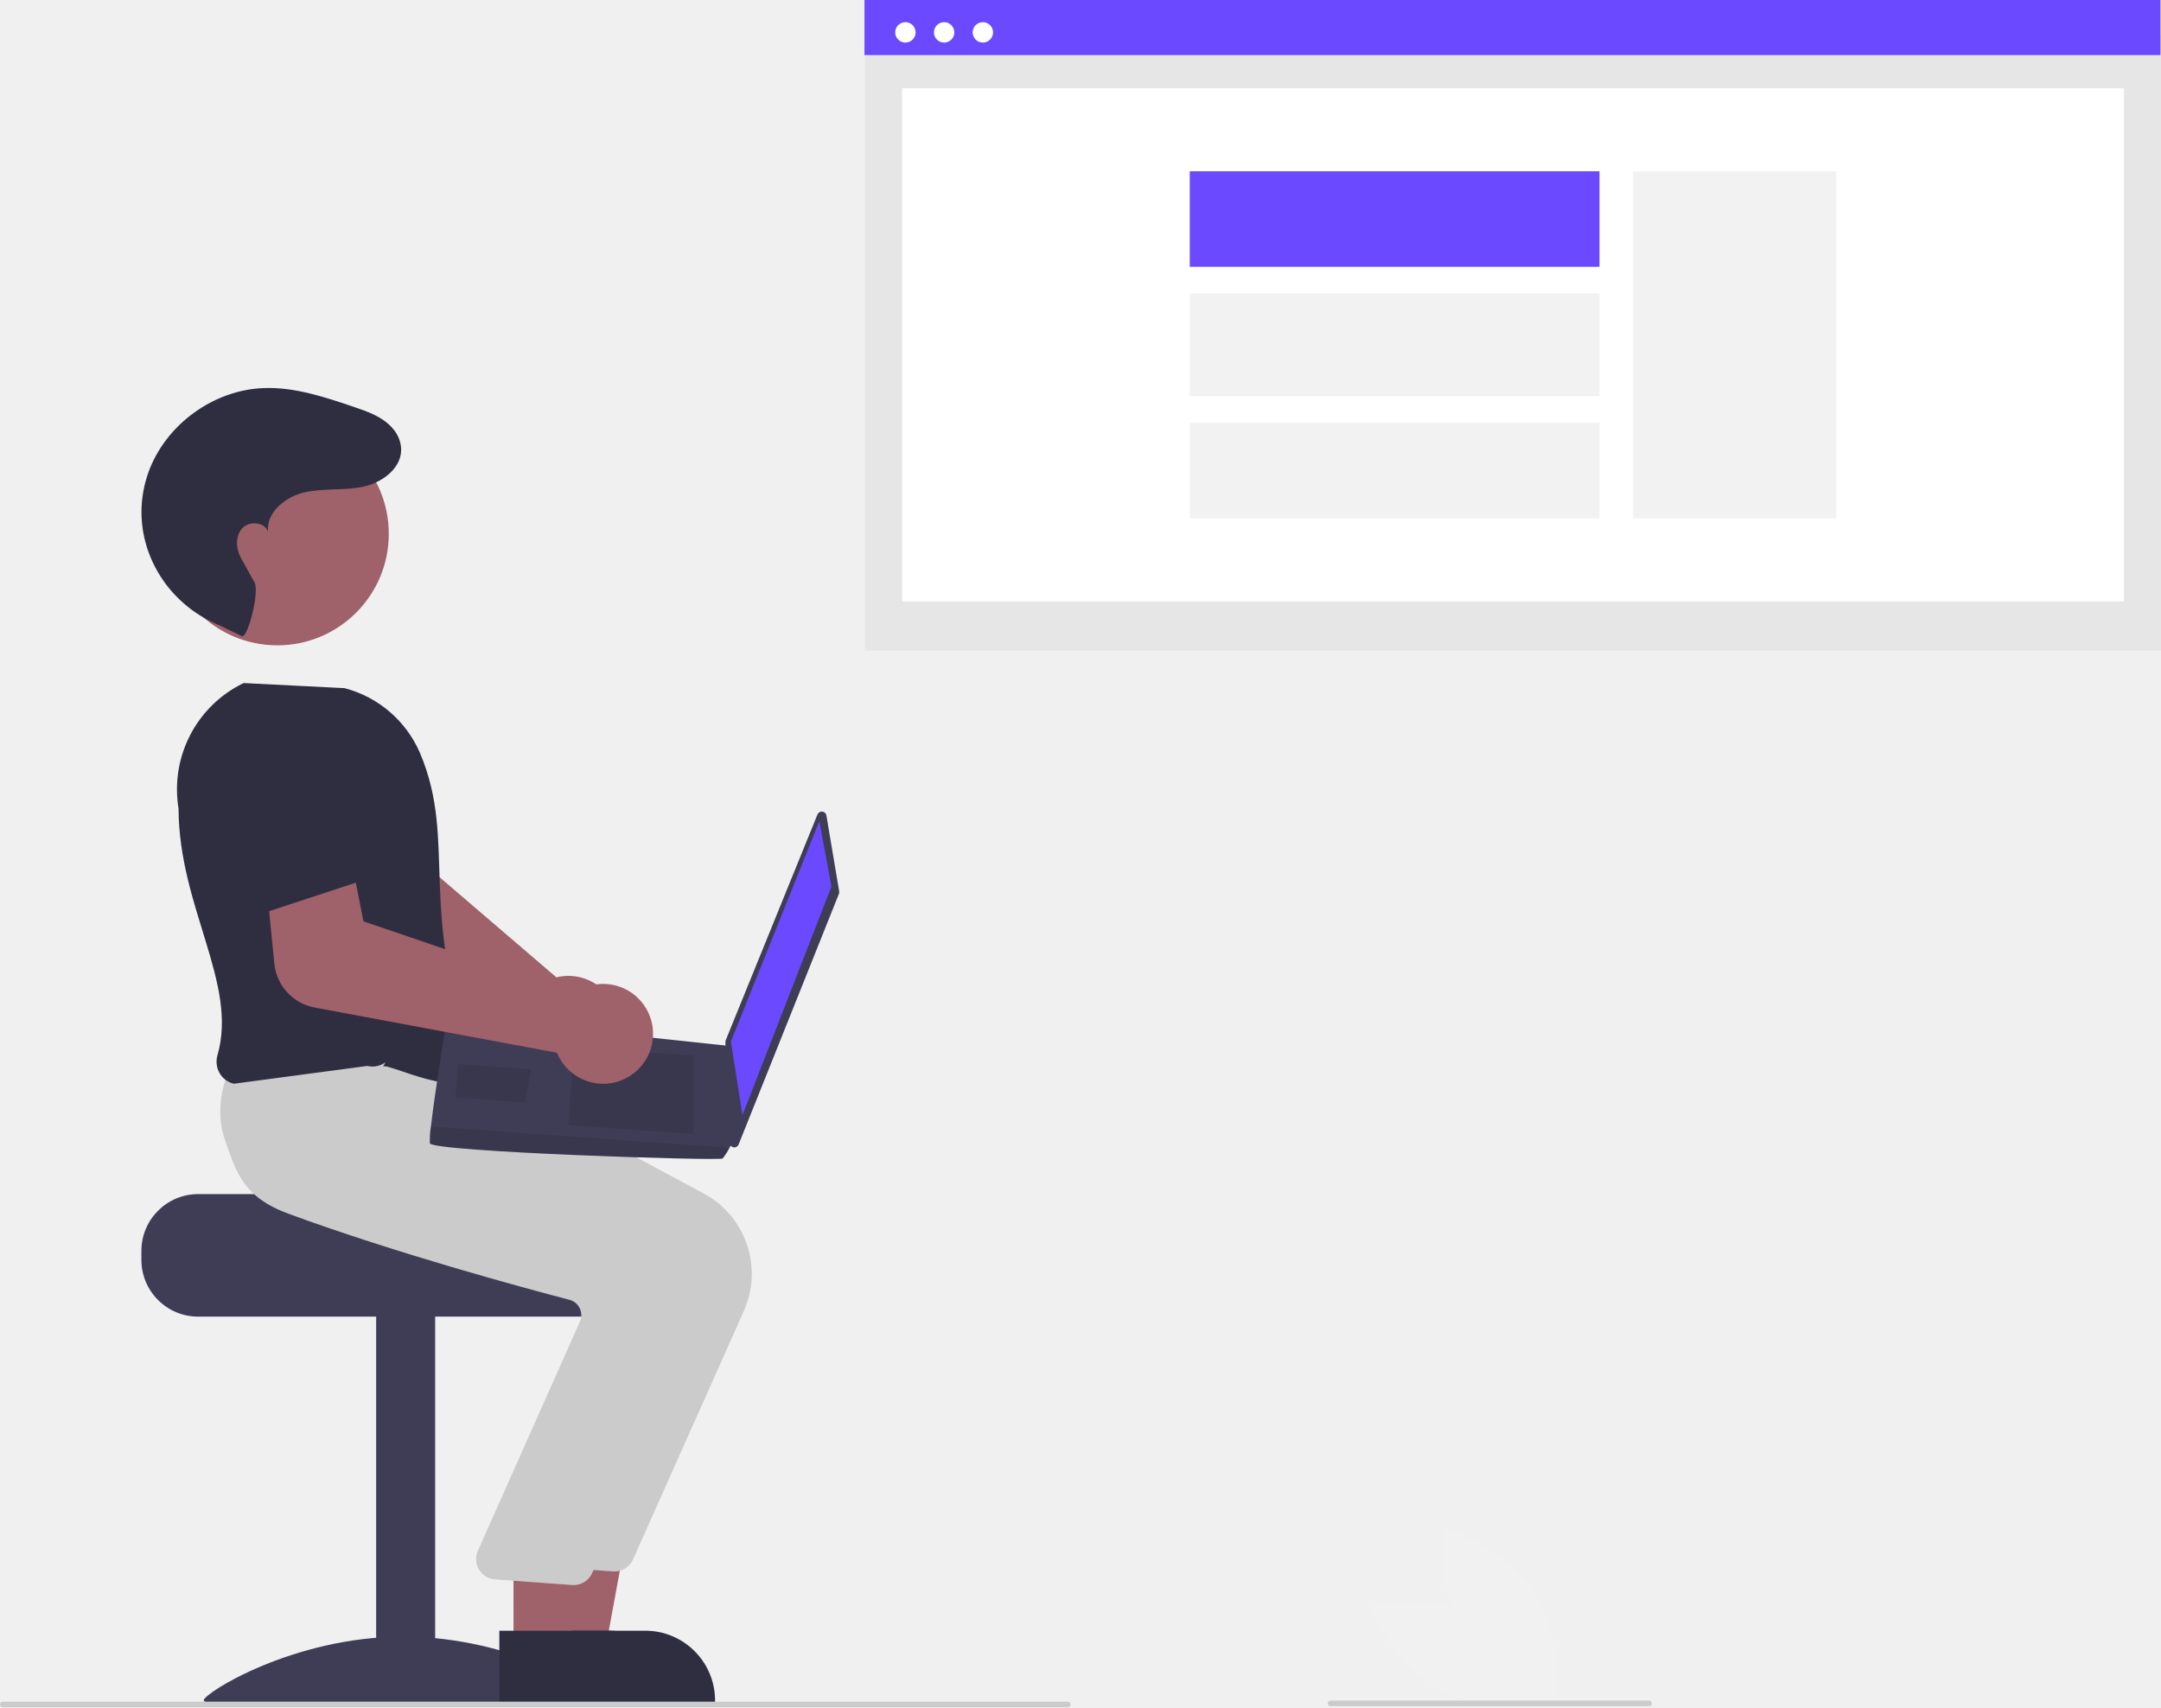
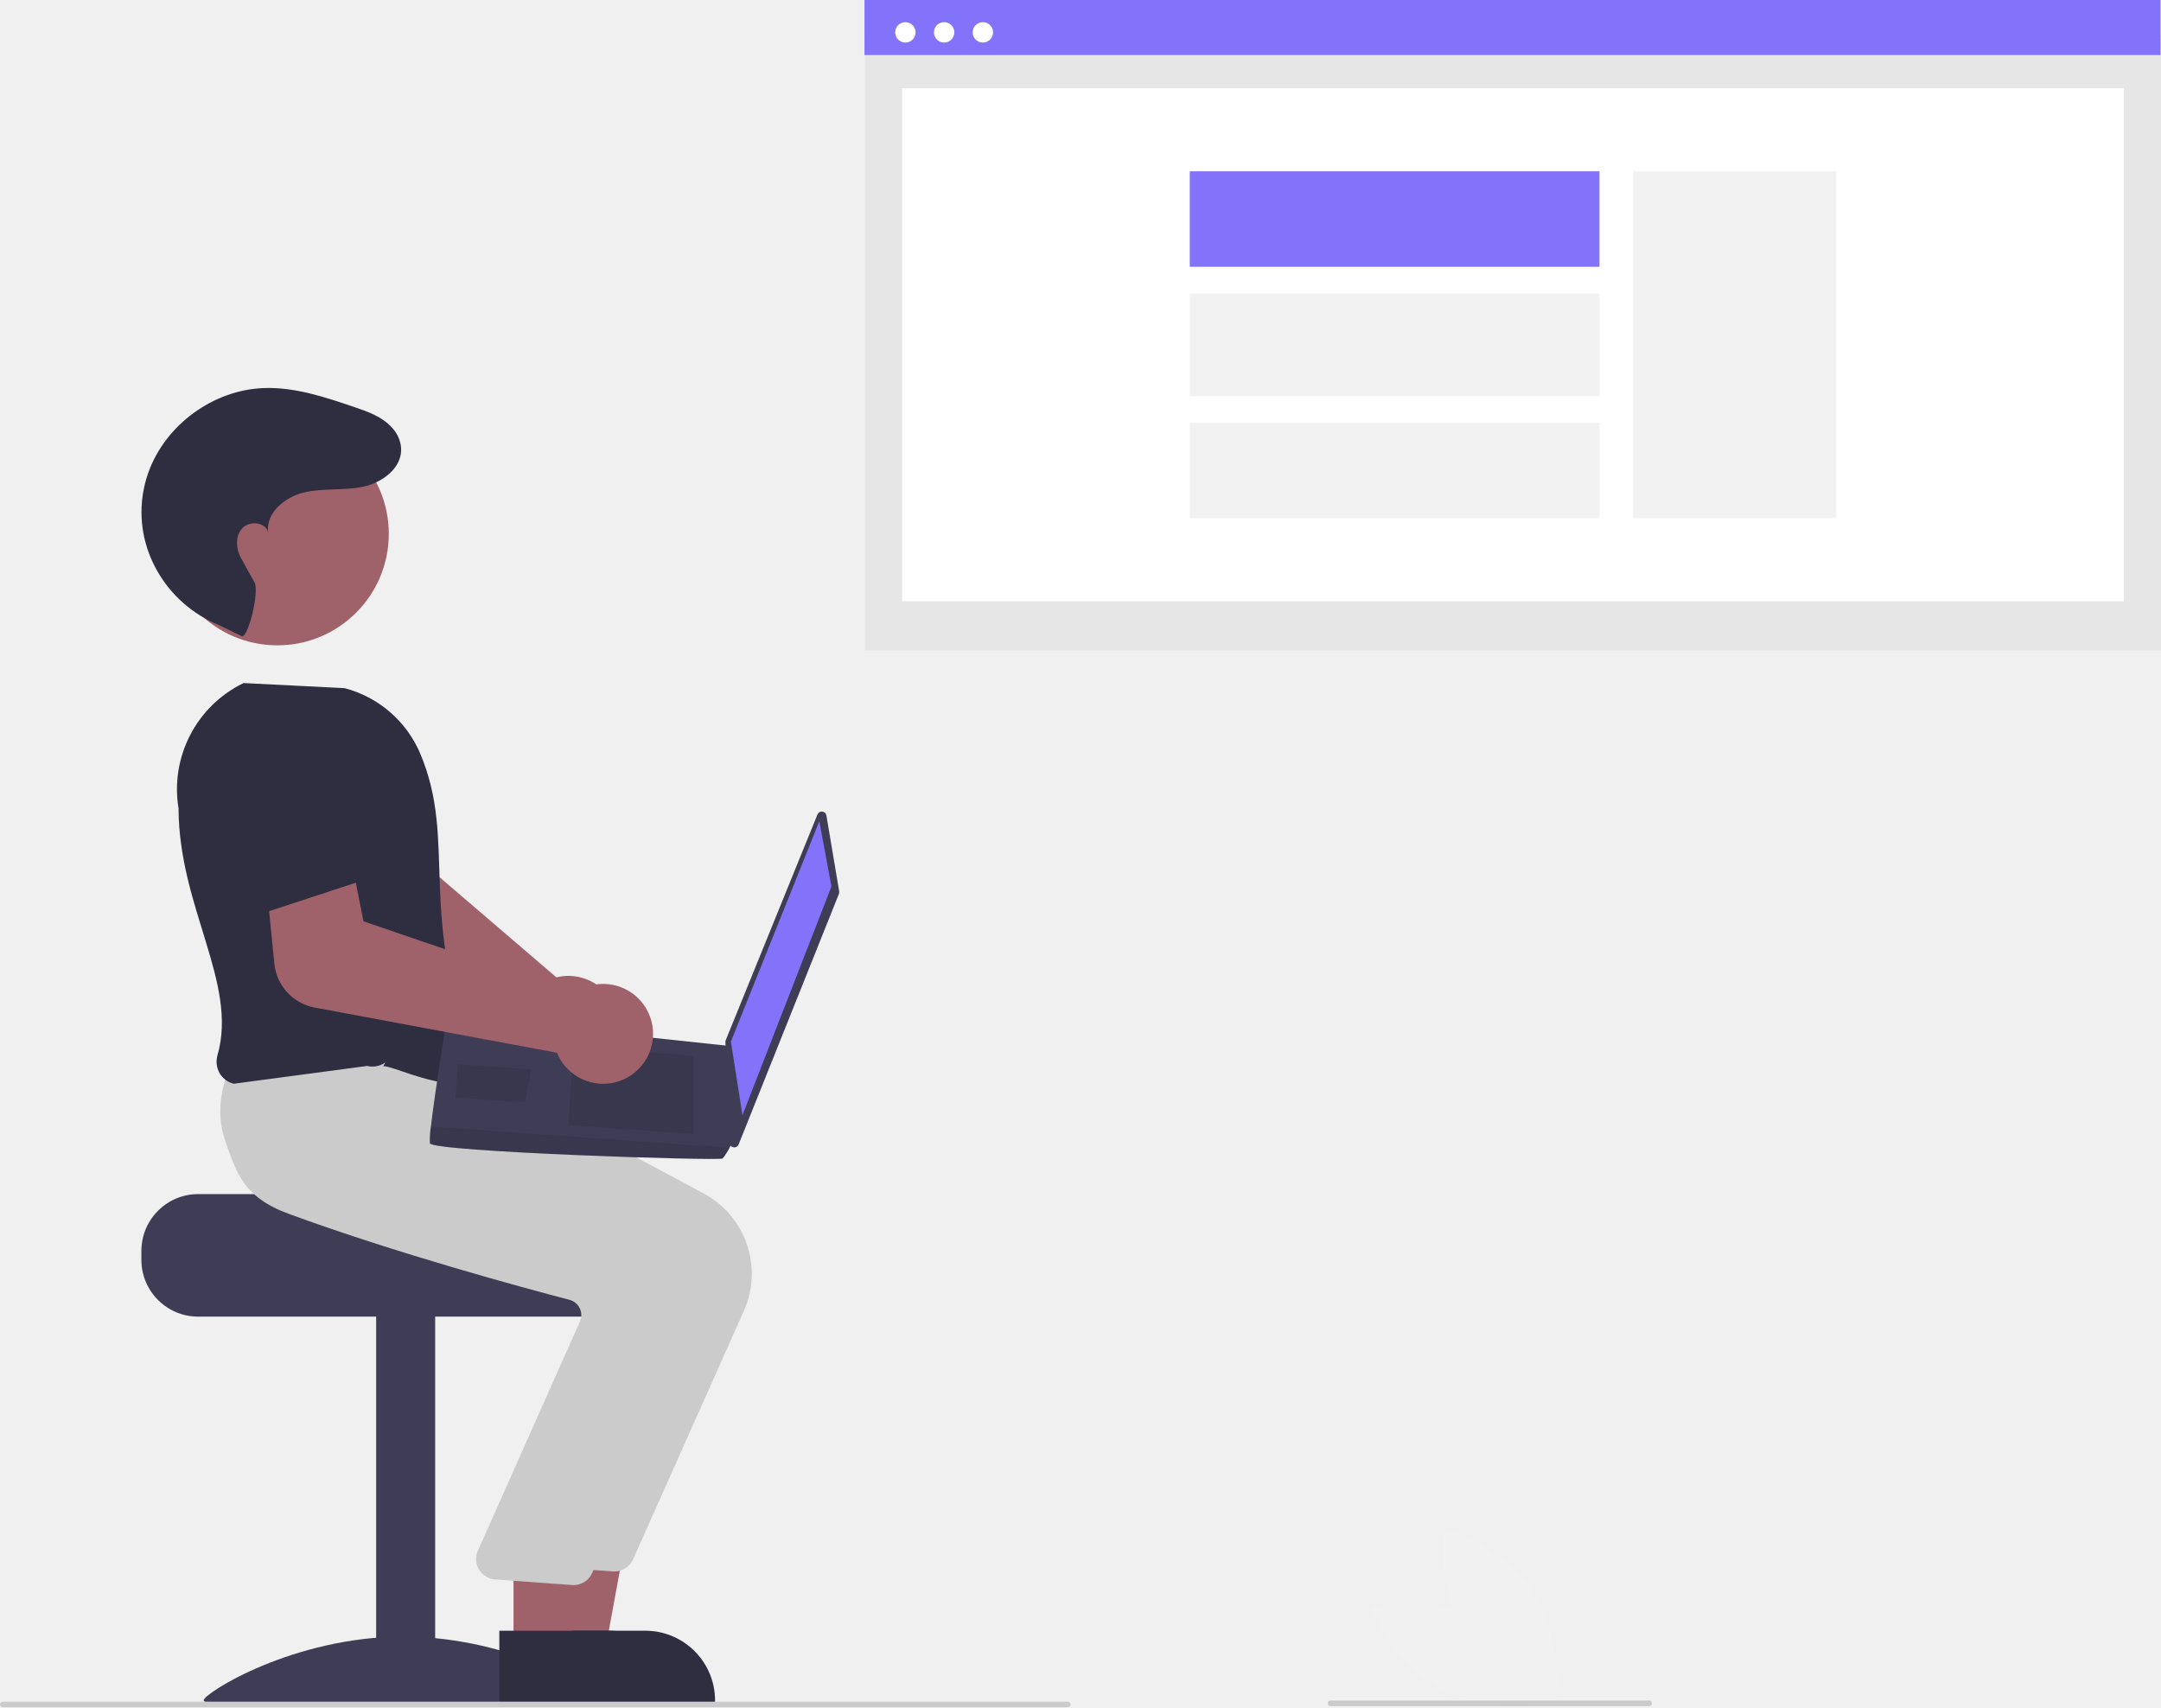
<svg xmlns="http://www.w3.org/2000/svg" data-name="Layer 1" width="773.114" height="610.804" viewBox="0 0 773.114 610.804">
  <rect id="e81a7c33-c795-457d-8abc-c4a3c260cd56" data-name="Rectangle 62" x="309.473" y="12.711" width="463.641" height="220.006" fill="#e6e6e6" />
  <rect id="be98c830-918a-42d1-b1b0-0085d5874e90" data-name="Rectangle 75" x="322.731" y="31.577" width="437.126" height="183.558" fill="#fff" />
-   <rect id="ea07d9fd-7a34-4098-acd7-056fd1871281" data-name="Rectangle 80" x="309.276" width="463.641" height="19.697" fill="#6b49ff" />
+   <rect id="ea07d9fd-7a34-4098-acd7-056fd1871281" data-name="Rectangle 80" x="309.276" width="463.641" height="19.697" fill="#8373fa" />
  <circle id="b9ed5a45-8896-4ed9-86b4-15f853c9a185" data-name="Ellipse 90" cx="323.913" cy="11.582" r="3.651" fill="#fff" />
  <circle id="a9233a38-f8ba-48e0-88f3-496fd4836d40" data-name="Ellipse 91" cx="337.77" cy="11.582" r="3.651" fill="#fff" />
  <circle id="aa82180f-a6a9-4f5f-82fc-e73106f4ad92" data-name="Ellipse 92" cx="351.627" cy="11.582" r="3.651" fill="#fff" />
  <rect x="584.272" y="61.279" width="72.676" height="124.155" fill="#f2f2f2" />
-   <rect x="425.64" y="61.277" width="146.59" height="34.175" fill="#6b49ff" />
+   <rect x="425.64" y="61.277" width="146.59" height="34.175" fill="#8373fa" />
  <rect x="425.64" y="104.969" width="146.59" height="36.771" fill="#f2f2f2" />
  <rect x="425.64" y="151.257" width="146.59" height="34.175" fill="#f2f2f2" />
  <path d="M434.646,511.7a17.867,17.867,0,0,0-19.79-17.862,17.202,17.202,0,0,0-2.348.433l-60.464-51.827,3.613-19.475-29.802-9.658-8.985,31.211a18.103,18.103,0,0,0,7.68,20.204l74.381,47.045a17.068,17.068,0,0,0,.091,1.752,17.867,17.867,0,0,0,21.691,15.502,17.382,17.382,0,0,0,2.105-.608A17.92,17.92,0,0,0,434.646,511.7Z" transform="translate(-213.4429 -144.5982)" fill="#9f616a" />
  <path d="M284.325,571.807h77.958c0,2.241,80.345,4.059,80.345,4.059a20.884,20.884,0,0,1,3.426,3.248,20.152,20.152,0,0,1,4.71,12.99v3.248A20.305,20.305,0,0,1,430.466,615.65H284.325a20.315,20.315,0,0,1-20.297-20.297v-3.248A20.326,20.326,0,0,1,284.325,571.807Z" transform="translate(-213.4429 -144.5982)" fill="#3f3d56" />
  <rect x="134.573" y="470.245" width="21.109" height="136.399" fill="#3f3d56" />
  <path d="M429.206,752.939c0,2.554-31.988.988-71.447.988s-71.447,1.566-71.447-.988,31.988-22.806,71.447-22.806S429.206,750.385,429.206,752.939Z" transform="translate(-213.4429 -144.5982)" fill="#3f3d56" />
  <polygon points="196.707 589.916 216.613 589.914 226.084 538.282 196.703 538.284 196.707 589.916" fill="#9f616a" />
  <path d="M405.072,753.811l64.189-.002v-.812a24.984,24.984,0,0,0-24.983-24.984h-.003l-39.205.002Z" transform="translate(-213.4429 -144.5982)" fill="#2f2e41" />
  <path d="M439.924,702.496l39.687-88.996a32.616,32.616,0,0,0-14.32-41.868l-86.083-46.161-39.282-3.341-36.234-3.294-.261.442c-.334.565-8.125,14.021-2.859,28.776,3.995,11.192,14.385,19.934,30.883,25.984,38.507,14.119,82.991,26.187,100.328,30.719a5.604,5.604,0,0,1,3.591,2.857,5.681,5.681,0,0,1,.319,4.545L398.822,694.997a7.307,7.307,0,0,0,6.186,9.79l27.55,2.006q.351.033.699.033A7.302,7.302,0,0,0,439.924,702.496Z" transform="translate(-213.4429 -144.5982)" fill="#cbcbcb" />
  <polygon points="183.716 589.916 203.622 589.914 213.094 538.282 183.713 538.284 183.716 589.916" fill="#9f616a" />
  <path d="M392.082,753.811l64.189-.002v-.812a24.984,24.984,0,0,0-24.983-24.984h-.003l-39.205.002Z" transform="translate(-213.4429 -144.5982)" fill="#2f2e41" />
  <path d="M425.31,707.367l39.687-88.996a32.616,32.616,0,0,0-14.32-41.868l-86.083-46.161-39.282-3.341-28.381-2.462.004-.389c-.334.565-8.125,14.021-2.859,28.776,3.995,11.192,6.266,19.934,22.764,25.984,38.507,14.119,82.991,26.187,100.328,30.719a5.604,5.604,0,0,1,3.591,2.857,5.681,5.681,0,0,1,.319,4.545L384.208,699.868a7.307,7.307,0,0,0,6.186,9.79l27.55,2.006q.351.033.699.033A7.302,7.302,0,0,0,425.31,707.367Z" transform="translate(-213.4429 -144.5982)" fill="#cbcbcb" />
  <path d="M350.517,526.163c1.903-1.346,29.228,12.99,34.1,1.624-22.733-56.833-7.068-81.374-20.993-113.965a40.581,40.581,0,0,0-26.901-23.025l-36.129-1.824-.187.09a42.227,42.227,0,0,0-23.089,44.798c.129,35.469,21.35,62.521,13.93,88.247a8.317,8.317,0,0,0,.786,6.468,7.931,7.931,0,0,0,5.059,3.749l47.705-6.364a8.061,8.061,0,0,0,6.522-1.262Z" transform="translate(-213.4429 -144.5982)" fill="#2f2e41" />
  <circle cx="99.209" cy="190.998" r="39.882" fill="#9f616a" />
  <path d="M299.948,372.203c2.119.927,6.458-15.958,4.515-19.335-2.891-5.022-2.72-4.986-4.639-8.309s-2.348-7.871.137-10.794,8.236-2.536,9.37,1.13c-.73-6.963,6.157-12.559,12.979-14.132s14.017-.596,20.877-1.996c7.961-1.624,16.243-8.297,13.067-17.051a12.33,12.33,0,0,0-2.405-3.952c-3.67-4.126-8.803-5.888-13.822-7.591-10.441-3.544-21.168-7.132-32.187-6.741-18.105.643-35.22,13.159-41.32,30.218a42.473,42.473,0,0,0-1.759,6.536c-3.782,20.337,8.028,40.397,27.209,48.141Z" transform="translate(-213.4429 -144.5982)" fill="#2f2e41" />
  <path d="M509.097,436.337l4.573,27.156a1.672,1.672,0,0,1-.096.899l-35.88,89.653a1.672,1.672,0,0,1-3.222-.551l-1.52-36.027a1.672,1.672,0,0,1,.121-.7l32.827-80.782a1.672,1.672,0,0,1,3.197.352Z" transform="translate(-213.4429 -144.5982)" fill="#3f3d56" />
-   <polygon points="293.114 293.823 297.46 317.153 265.619 398.964 261.485 372.647 293.114 293.823" fill="#6b49ff" />
+   <polygon points="293.114 293.823 297.46 317.153 265.619 398.964 261.485 372.647 293.114 293.823" fill="#8373fa" />
  <path d="M367.247,553.628c.783,3.058,103.64,6.369,104.707,5.444a21.674,21.674,0,0,0,2.474-3.828c1.078-1.925,2.076-3.856,2.076-3.856l-1.69-32.529L373.492,508.031s-4.483,27.146-5.89,39.617A29.957,29.957,0,0,0,367.247,553.628Z" transform="translate(-213.4429 -144.5982)" fill="#3f3d56" />
  <polygon points="248.114 377.702 248.123 405.727 203.309 402.541 205.292 374.657 248.114 377.702" opacity="0.1" style="isolation:isolate" />
  <polygon points="189.717 382.557 189.988 382.523 187.872 394.437 162.975 392.667 163.825 380.716 189.717 382.557" opacity="0.1" style="isolation:isolate" />
  <path d="M367.247,553.628c.783,3.058,103.64,6.369,104.707,5.444a21.674,21.674,0,0,0,2.474-3.828l-106.826-7.596A29.957,29.957,0,0,0,367.247,553.628Z" transform="translate(-213.4429 -144.5982)" opacity="0.1" style="isolation:isolate" />
  <path d="M325.946,505.051l86.764,16.192a17.078,17.078,0,0,0,.734,1.593,17.906,17.906,0,0,0,11.491,8.973,17.72,17.72,0,0,0,14.399-2.609,17.864,17.864,0,0,0-18.475-30.512,17.168,17.168,0,0,0-2.02,1.272l-75.361-25.744-3.857-19.429L308.361,456.856l3.239,32.57A17.767,17.767,0,0,0,325.946,505.051Z" transform="translate(-213.4429 -144.5982)" fill="#9f616a" />
  <path d="M307.302,471.383l45.422-14.929-10.596-30.423a18.135,18.135,0,0,0-20.107-11.924h0a18.135,18.135,0,0,0-15.153,18.089Z" transform="translate(-213.4429 -144.5982)" fill="#2f2e41" />
  <path d="M595.443,755.402h-381a1,1,0,1,1,0-2h381a1,1,0,0,1,0,2Z" transform="translate(-213.4429 -144.5982)" fill="#cbcbcb" />
  <path d="M743.65,723.895c18.274,9.457,26.398,30.049,26.398,30.049s-21.503,5.258-39.777-4.199-26.398-30.049-26.398-30.049S725.376,714.438,743.65,723.895Z" transform="translate(-213.4429 -144.5982)" fill="#f1f1f1" />
  <path d="M737.806,730.708c10.905,17.449,32.086,23.881,32.086,23.881s3.501-21.858-7.403-39.306-32.086-23.881-32.086-23.881S726.901,713.259,737.806,730.708Z" transform="translate(-213.4429 -144.5982)" fill="#f1f1f1" />
  <path d="M803.443,755.005h-114a1,1,0,0,1,0-2h114a1,1,0,0,1,0,2Z" transform="translate(-213.4429 -144.5982)" fill="#cbcbcb" />
</svg>
